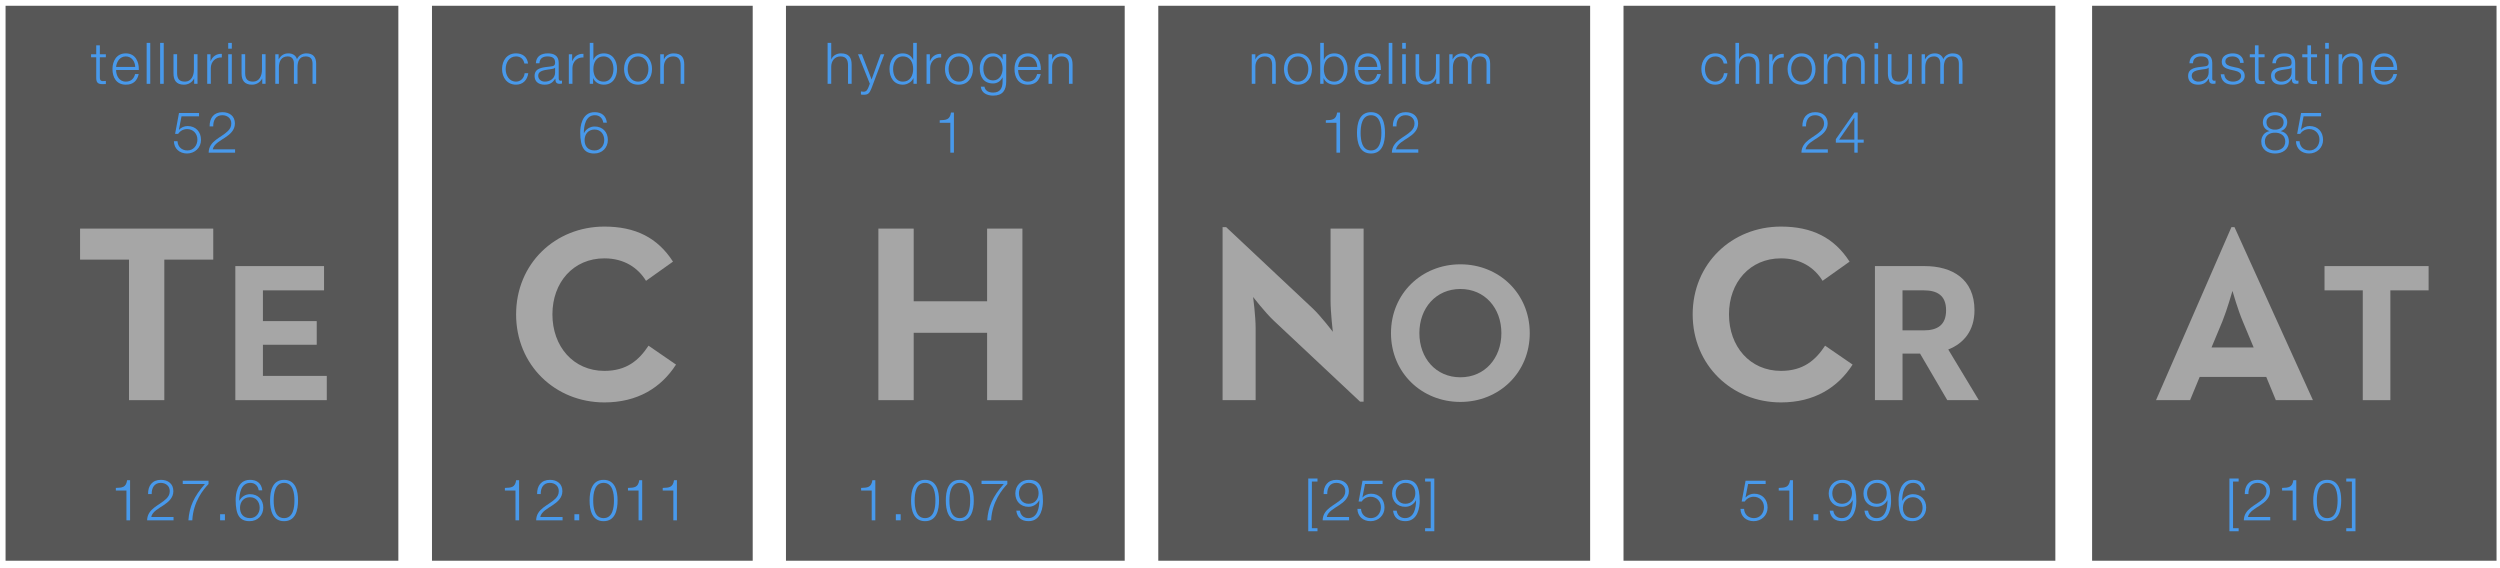
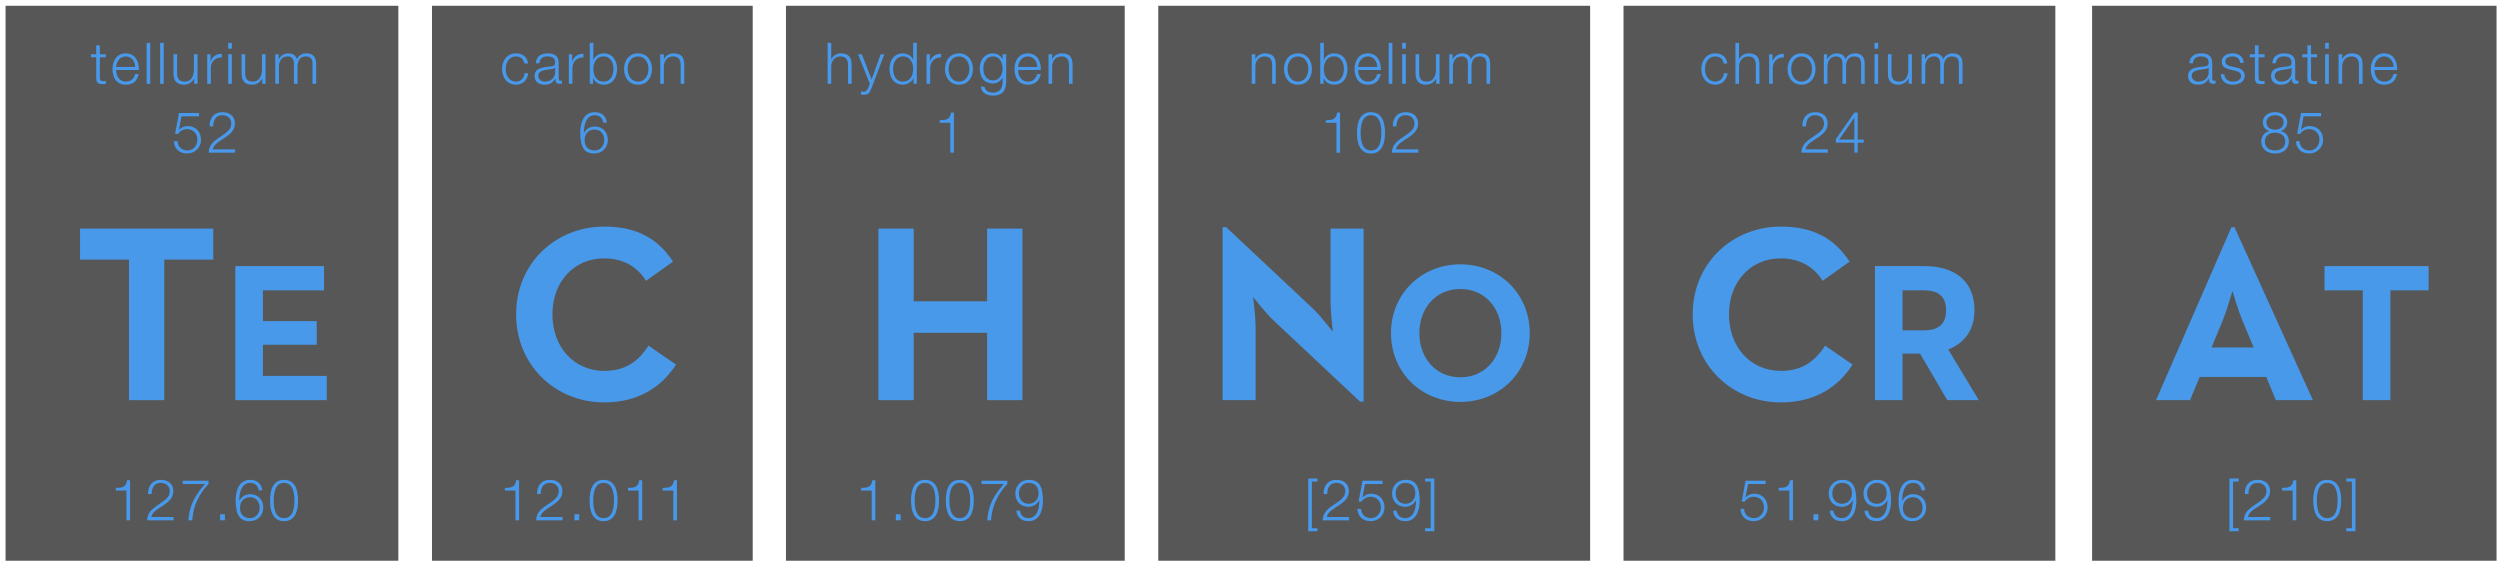
<svg xmlns="http://www.w3.org/2000/svg" width="370" height="84">
  <g class="currentLayer">
    <path fill-opacity="0.91" id="path248" d="m240.68,82.587l63.112,0l0,-81.333l-63.112,0l0,81.333z" stroke-miterlimit="10" stroke-width="0.8" stroke="#575757" fill="#474747" />
    <path fill-opacity="0.91" id="path246" d="m171.827,82.587l63.112,0l0,-81.333l-63.112,0l0,81.333z" stroke-miterlimit="10" stroke-width="0.8" stroke="#575757" fill="#474747" />
    <path fill-opacity="0.91" id="path244" d="m116.723,82.587l49.333,0l0,-81.333l-49.333,0l0,81.333z" stroke-miterlimit="10" stroke-width="0.8" stroke="#575757" fill="#474747" />
    <path fill-opacity="0.91" id="path242" d="m64.333,82.587l46.667,0l0,-81.333l-46.667,0l0,81.333z" stroke-miterlimit="10" stroke-width="0.8" stroke="#575757" fill="#474747" />
    <path stroke="#575757" fill-opacity="0.91" id="path250" d="m310.031,82.587l59.056,0l0,-81.333l-59.056,0l0,81.333z" stroke-miterlimit="10" stroke-width="0.8" fill="#474747" />
    <path fill-opacity="0.91" id="path240" d="m1.223,82.587l57.333,0l0,-81.333l-57.333,0l0,81.333z" stroke-miterlimit="10" stroke-width="0.8" stroke="#575757" fill="#474747" />
-     <path stroke="#010101" stroke-opacity="0.75" fill-opacity="0.99" stroke-width="0.000" id="path24" d="m130,33.833l5.227,0l0,10.756l10.864,0l0,-10.756l5.227,0l0,25.389l-5.227,0l0,-9.967l-10.864,0l0,9.967l-5.227,0l0,-25.389l0,0z" fill-rule="nonzero" fill="#a7a7a7" />
-     <path stroke="#010101" stroke-opacity="0.75" fill-opacity="0.99" stroke-width="0.000" id="path16" d="m19.092,38.425l-7.243,0l0,-4.592l19.712,0l0,4.592l-7.243,0l0,20.797l-5.227,0l0,-20.797" fill-rule="nonzero" fill="#a7a7a7" />
-     <path stroke="#010101" stroke-opacity="0.75" fill-opacity="0.99" stroke-width="0.000" id="path20" d="m34.828,39.381l13.128,0l0,3.591l-9.044,0l0,4.552l7.964,0l0,3.5l-7.964,0l0,4.609l9.452,0l0,3.589l-13.536,0l0,-19.841l0,0z" fill-rule="nonzero" fill="#a7a7a7" />
-     <path stroke="#010101" stroke-opacity="0.75" fill-opacity="0.99" stroke-width="0.000" id="path28" d="m188.485,47.425c-1.269,-1.196 -3.024,-3.472 -3.024,-3.472c0,0 0.373,2.8 0.373,4.631l0,10.639l-4.891,0l0,-25.612l0.523,0l12.805,12.023c1.232,1.156 2.987,3.472 2.987,3.472c0,0 -0.336,-2.876 -0.336,-4.628l0,-10.644l4.893,0l0,25.612l-0.524,0l-12.807,-12.02" fill-rule="nonzero" fill="#a7a7a7" />
-     <path stroke="#010101" stroke-opacity="0.75" fill-opacity="0.99" stroke-width="0.000" id="path32" d="m222.204,49.303c0,-3.705 -2.451,-6.533 -6.068,-6.533c-3.619,0 -6.069,2.828 -6.069,6.533c0,3.705 2.451,6.536 6.069,6.536c3.617,0 6.068,-2.831 6.068,-6.536zm-16.339,0c0,-5.864 4.552,-10.185 10.271,-10.185c5.717,0 10.268,4.321 10.268,10.185c0,5.864 -4.551,10.183 -10.268,10.183c-5.719,0 -10.271,-4.319 -10.271,-10.183" fill-rule="nonzero" fill="#a7a7a7" />
-     <path stroke="#010101" stroke-opacity="0.75" fill-opacity="0.99" stroke-width="0.000" id="path36" d="m333.539,51.42l-1.605,-3.847c-0.711,-1.68 -1.456,-4.255 -1.531,-4.516c-0.037,0.112 -0.784,2.764 -1.493,4.516l-1.605,3.847l6.235,0zm-3.285,-17.809l0.224,0l0.224,0l11.611,25.612l-5.488,0l-1.419,-3.436l-9.856,0l-1.419,3.436l-5.04,0l5.581,-12.806l5.581,-12.806l0,0z" fill-rule="nonzero" fill="#a7a7a7" />
-     <path stroke="#010101" stroke-opacity="0.75" fill-opacity="0.99" stroke-width="0.000" id="path40" d="m349.689,42.972l-5.66,0l0,-3.591l15.404,0l0,3.591l-5.659,0l0,16.251l-4.085,0l0,-16.251" fill-rule="nonzero" fill="#a7a7a7" />
-     <path stroke="#010101" stroke-opacity="0.75" fill-opacity="0.99" stroke-width="0.000" id="path140" d="m250.516,46.529c0,-7.505 5.787,-12.995 13.067,-12.995c4.592,0 7.877,1.643 10.155,5.189l-3.995,2.839c-1.195,-1.943 -3.248,-3.325 -6.16,-3.325c-4.592,0 -7.692,3.549 -7.692,8.292c0,4.743 3.1,8.361 7.692,8.361c3.285,0 5.115,-1.567 6.532,-3.731l4.071,2.799c-2.203,3.435 -5.712,5.599 -10.603,5.599c-7.28,0 -13.067,-5.523 -13.067,-13.028" fill-rule="nonzero" fill="#a7a7a7" />
-     <path stroke="#010101" stroke-opacity="0.75" fill-opacity="0.99" stroke-width="0.000" id="path144" d="m284.724,48.893c2.013,0 3.297,-0.785 3.297,-2.973c0,-2.219 -1.343,-2.948 -3.297,-2.948l-3.151,0l0,5.921l3.151,0zm-7.235,-9.512l7.351,0c4.056,0 7.383,1.896 7.383,6.539c0,3.005 -1.576,4.901 -3.881,5.804l4.523,7.499l-4.668,0l-4.027,-6.887l-2.596,0l0,6.887l-4.084,0l0,-9.921l0,-9.921l0,0z" fill-rule="nonzero" fill="#a7a7a7" />
-     <path stroke="#010101" stroke-opacity="0.75" fill-opacity="0.99" stroke-width="0.000" id="path236" d="m76.383,46.529c0,-7.505 5.785,-12.995 13.065,-12.995c4.592,0 7.877,1.643 10.155,5.189l-3.993,2.839c-1.195,-1.943 -3.248,-3.325 -6.161,-3.325c-4.591,0 -7.691,3.549 -7.691,8.292c0,4.743 3.1,8.361 7.691,8.361c3.285,0 5.115,-1.567 6.533,-3.731l4.069,2.799c-2.203,3.435 -5.712,5.599 -10.603,5.599c-7.28,0 -13.065,-5.523 -13.065,-13.028" fill-rule="nonzero" fill="#a7a7a7" />
+     <path stroke="#010101" stroke-opacity="0.75" fill-opacity="0.99" stroke-width="0.000" id="path24" d="m130,33.833l5.227,0l0,10.756l10.864,0l0,-10.756l5.227,0l0,25.389l-5.227,0l0,-9.967l-10.864,0l0,9.967l-5.227,0l0,-25.389l0,0z" fill-rule="nonzero" fill="#4899ea" />
+     <path stroke="#010101" stroke-opacity="0.75" fill-opacity="0.99" stroke-width="0.000" id="path16" d="m19.092,38.425l-7.243,0l0,-4.592l19.712,0l0,4.592l-7.243,0l0,20.797l-5.227,0l0,-20.797" fill-rule="nonzero" fill="#4899ea" />
+     <path stroke="#010101" stroke-opacity="0.75" fill-opacity="0.99" stroke-width="0.000" id="path20" d="m34.828,39.381l13.128,0l0,3.591l-9.044,0l0,4.552l7.964,0l0,3.5l-7.964,0l0,4.609l9.452,0l0,3.589l-13.536,0l0,-19.841l0,0z" fill-rule="nonzero" fill="#4899ea" />
+     <path stroke="#010101" stroke-opacity="0.75" fill-opacity="0.99" stroke-width="0.000" id="path28" d="m188.485,47.425c-1.269,-1.196 -3.024,-3.472 -3.024,-3.472c0,0 0.373,2.8 0.373,4.631l0,10.639l-4.891,0l0,-25.612l0.523,0l12.805,12.023c1.232,1.156 2.987,3.472 2.987,3.472c0,0 -0.336,-2.876 -0.336,-4.628l0,-10.644l4.893,0l0,25.612l-0.524,0l-12.807,-12.02" fill-rule="nonzero" fill="#4899ea" />
+     <path stroke="#010101" stroke-opacity="0.75" fill-opacity="0.99" stroke-width="0.000" id="path32" d="m222.204,49.303c0,-3.705 -2.451,-6.533 -6.068,-6.533c-3.619,0 -6.069,2.828 -6.069,6.533c0,3.705 2.451,6.536 6.069,6.536c3.617,0 6.068,-2.831 6.068,-6.536zm-16.339,0c0,-5.864 4.552,-10.185 10.271,-10.185c5.717,0 10.268,4.321 10.268,10.185c0,5.864 -4.551,10.183 -10.268,10.183c-5.719,0 -10.271,-4.319 -10.271,-10.183" fill-rule="nonzero" fill="#4899ea" />
+     <path stroke="#010101" stroke-opacity="0.75" fill-opacity="0.99" stroke-width="0.000" id="path36" d="m333.539,51.42l-1.605,-3.847c-0.711,-1.68 -1.456,-4.255 -1.531,-4.516c-0.037,0.112 -0.784,2.764 -1.493,4.516l-1.605,3.847l6.235,0zm-3.285,-17.809l0.224,0l0.224,0l11.611,25.612l-5.488,0l-1.419,-3.436l-9.856,0l-1.419,3.436l-5.04,0l5.581,-12.806l5.581,-12.806l0,0z" fill-rule="nonzero" fill="#4899ea" />
+     <path stroke="#010101" stroke-opacity="0.75" fill-opacity="0.99" stroke-width="0.000" id="path40" d="m349.689,42.972l-5.66,0l0,-3.591l15.404,0l0,3.591l-5.659,0l0,16.251l-4.085,0l0,-16.251" fill-rule="nonzero" fill="#4899ea" />
+     <path stroke="#010101" stroke-opacity="0.75" fill-opacity="0.99" stroke-width="0.000" id="path140" d="m250.516,46.529c0,-7.505 5.787,-12.995 13.067,-12.995c4.592,0 7.877,1.643 10.155,5.189l-3.995,2.839c-1.195,-1.943 -3.248,-3.325 -6.16,-3.325c-4.592,0 -7.692,3.549 -7.692,8.292c0,4.743 3.1,8.361 7.692,8.361c3.285,0 5.115,-1.567 6.532,-3.731l4.071,2.799c-2.203,3.435 -5.712,5.599 -10.603,5.599c-7.28,0 -13.067,-5.523 -13.067,-13.028" fill-rule="nonzero" fill="#4899ea" />
+     <path stroke="#010101" stroke-opacity="0.75" fill-opacity="0.99" stroke-width="0.000" id="path144" d="m284.724,48.893c2.013,0 3.297,-0.785 3.297,-2.973c0,-2.219 -1.343,-2.948 -3.297,-2.948l-3.151,0l0,5.921l3.151,0zm-7.235,-9.512l7.351,0c4.056,0 7.383,1.896 7.383,6.539c0,3.005 -1.576,4.901 -3.881,5.804l4.523,7.499l-4.668,0l-4.027,-6.887l-2.596,0l0,6.887l-4.084,0l0,-9.921l0,-9.921l0,0z" fill-rule="nonzero" fill="#4899ea" />
+     <path stroke="#010101" stroke-opacity="0.75" fill-opacity="0.99" stroke-width="0.000" id="path236" d="m76.383,46.529c0,-7.505 5.785,-12.995 13.065,-12.995c4.592,0 7.877,1.643 10.155,5.189l-3.993,2.839c-1.195,-1.943 -3.248,-3.325 -6.161,-3.325c-4.591,0 -7.691,3.549 -7.691,8.292c0,4.743 3.1,8.361 7.691,8.361c3.285,0 5.115,-1.567 6.533,-3.731l4.069,2.799c-2.203,3.435 -5.712,5.599 -10.603,5.599c-7.28,0 -13.065,-5.523 -13.065,-13.028" fill-rule="nonzero" fill="#4899ea" />
    <path stroke-width="0" id="path44" d="m14.777,8.027l0.889,0l0,0.449l-0.889,0l0,2.953c0,0.348 0.051,0.551 0.432,0.576c0.152,0 0.305,-0.008 0.457,-0.025l0,0.459c-0.16,0 -0.313,0.016 -0.473,0.016c-0.713,0 -0.96,-0.236 -0.951,-0.984l0,-2.995l-0.764,0l0,-0.449l0.764,0l0,-1.315l0.535,0l0,1.315" fill-rule="nonzero" fill="#4899eb" />
    <path stroke-width="0" id="path46" d="m20.012,9.909c-0.025,-0.805 -0.525,-1.56 -1.391,-1.56c-0.873,0 -1.357,0.763 -1.443,1.56l2.833,0zm-2.833,0.451c0.009,0.78 0.416,1.721 1.443,1.721c0.78,0 1.205,-0.457 1.375,-1.12l0.533,0c-0.228,0.993 -0.805,1.571 -1.908,1.571c-1.392,0 -1.977,-1.069 -1.977,-2.316c0,-1.155 0.585,-2.317 1.977,-2.317c1.408,0 1.968,1.231 1.925,2.461l-3.368,0" fill-rule="nonzero" fill="#4899eb" />
    <path stroke-width="0" id="path48" d="m21.704,12.404l0.534,0l0,-6.057l-0.534,0l0,6.057z" fill-rule="nonzero" fill="#4899eb" />
    <path stroke-width="0" id="path50" d="m23.699,12.404l0.535,0l0,-6.057l-0.535,0l0,6.057z" fill-rule="nonzero" fill="#4899eb" />
    <path stroke-width="0" id="path52" d="m29.231,12.404l-0.492,0l0,-0.789l-0.016,0c-0.28,0.587 -0.857,0.917 -1.511,0.917c-1.103,0 -1.536,-0.644 -1.536,-1.663l0,-2.843l0.535,0l0,2.851c0.025,0.789 0.323,1.204 1.171,1.204c0.916,0 1.315,-0.864 1.315,-1.755l0,-2.3l0.535,0l0,4.377" fill-rule="nonzero" fill="#4899eb" />
    <path stroke-width="0" id="path54" d="m30.667,8.027l0.493,0l0,1.027l0.016,0c0.272,-0.704 0.865,-1.12 1.655,-1.087l0,0.535c-0.968,-0.051 -1.629,0.663 -1.629,1.569l0,2.333l-0.535,0l0,-4.377" fill-rule="nonzero" fill="#4899eb" />
    <path stroke-width="0" id="path56" d="m33.775,8.027l0.533,0l0,4.377l-0.533,0l0,-4.377zm0,-1.68l0.533,0l0,0.857l-0.533,0l0,-0.857" fill-rule="nonzero" fill="#4899eb" />
    <path stroke-width="0" id="path58" d="m39.305,12.404l-0.492,0l0,-0.789l-0.016,0c-0.28,0.587 -0.857,0.917 -1.511,0.917c-1.103,0 -1.536,-0.644 -1.536,-1.663l0,-2.843l0.535,0l0,2.851c0.025,0.789 0.323,1.204 1.171,1.204c0.917,0 1.316,-0.864 1.316,-1.755l0,-2.3l0.533,0l0,4.377" fill-rule="nonzero" fill="#4899eb" />
    <path stroke-width="0" id="path60" d="m40.743,8.027l0.492,0l0,0.739l0.025,0c0.28,-0.527 0.739,-0.867 1.433,-0.867c0.577,0 1.095,0.28 1.256,0.857c0.263,-0.577 0.815,-0.857 1.391,-0.857c0.959,0 1.451,0.501 1.451,1.537l0,2.968l-0.535,0l0,-2.944c0,-0.721 -0.271,-1.111 -1.035,-1.111c-0.924,0 -1.188,0.763 -1.188,1.577l0,2.477l-0.533,0l0,-2.968c0.008,-0.596 -0.239,-1.087 -0.916,-1.087c-0.925,0 -1.299,0.696 -1.307,1.611l0,2.444l-0.535,0l0,-4.377" fill-rule="nonzero" fill="#4899eb" />
    <path stroke-width="0" id="path62" d="m26.271,20.893c0.025,0.824 0.644,1.375 1.459,1.375c0.916,0 1.485,-0.755 1.485,-1.62c0,-0.873 -0.636,-1.544 -1.52,-1.544c-0.525,0 -1.033,0.255 -1.323,0.704l-0.457,0l0.576,-3.08l2.969,0l0,0.493l-2.596,0l-0.381,1.967l0.017,0.017c0.296,-0.348 0.797,-0.551 1.255,-0.551c1.221,0 1.995,0.856 1.995,2.053c0,1.161 -0.925,2.011 -2.063,2.011c-1.103,0 -1.925,-0.697 -1.951,-1.825l0.535,0" fill-rule="nonzero" fill="#4899eb" />
    <path stroke-width="0" id="path64" d="m34.791,22.591l-3.911,0c0.041,-1.764 1.849,-2.199 2.859,-3.207c0.323,-0.331 0.492,-0.645 0.492,-1.12c0,-0.772 -0.611,-1.213 -1.332,-1.213c-0.976,0 -1.357,0.781 -1.34,1.655l-0.535,0c-0.025,-1.221 0.611,-2.104 1.9,-2.104c1.035,0 1.841,0.568 1.841,1.672c0,0.992 -0.721,1.612 -1.493,2.112c-0.577,0.391 -1.637,0.916 -1.781,1.713l3.3,0l0,0.492" fill-rule="nonzero" fill="#4899eb" />
    <path stroke-width="0" id="path66" d="m17.145,72.212c0.933,-0.035 1.511,-0.049 1.671,-1.147l0.433,0l0,5.94l-0.535,0l0,-4.411l-1.569,0l0,-0.383" fill-rule="nonzero" fill="#4899eb" />
    <path stroke-width="0" id="path68" d="m25.683,77.005l-3.911,0c0.041,-1.765 1.849,-2.197 2.859,-3.208c0.323,-0.331 0.492,-0.643 0.492,-1.12c0,-0.771 -0.611,-1.213 -1.332,-1.213c-0.976,0 -1.357,0.781 -1.34,1.656l-0.535,0c-0.025,-1.221 0.611,-2.104 1.9,-2.104c1.035,0 1.841,0.568 1.841,1.672c0,0.992 -0.721,1.612 -1.493,2.112c-0.577,0.391 -1.637,0.917 -1.781,1.713l3.3,0l0,0.492" fill-rule="nonzero" fill="#4899eb" />
    <path stroke-width="0" id="path70" d="m27.043,71.144l3.819,0l0,0.492c-0.739,0.771 -2.267,2.604 -2.401,5.369l-0.577,0c0.144,-2.009 0.797,-3.495 2.444,-5.369l-3.284,0l0,-0.492" fill-rule="nonzero" fill="#4899eb" />
    <path stroke-width="0" id="path72" d="m32.577,77.005l0.713,0l0,-0.9l-0.713,0l0,0.9z" fill-rule="nonzero" fill="#4899eb" />
    <path stroke-width="0" id="path74" d="m35.523,75.157c0,0.839 0.449,1.525 1.484,1.525c0.849,0 1.425,-0.703 1.425,-1.525c0,-0.868 -0.525,-1.571 -1.433,-1.571c-0.933,0 -1.476,0.695 -1.476,1.571zm2.765,-2.589c-0.093,-0.653 -0.551,-1.104 -1.239,-1.104c-1.383,0 -1.637,1.579 -1.637,2.656l0.017,0c0.28,-0.585 0.908,-0.984 1.577,-0.984c1.188,0 1.96,0.823 1.96,1.987c0,1.155 -0.84,2.011 -2.011,2.011c-1.441,0 -2.079,-0.841 -2.079,-3.156c0,-0.705 0.179,-2.961 2.121,-2.961c1.044,0 1.696,0.516 1.824,1.552l-0.535,0" fill-rule="nonzero" fill="#4899eb" />
    <path stroke-width="0" id="path76" d="m40.505,74.071c0,1.035 0.179,2.612 1.536,2.612c1.357,0 1.535,-1.577 1.535,-2.612c0,-1.028 -0.177,-2.607 -1.535,-2.607c-1.357,0 -1.536,1.579 -1.536,2.607zm3.605,0c0,1.391 -0.339,3.063 -2.069,3.063c-1.732,0 -2.071,-1.672 -2.071,-3.055c0,-1.391 0.339,-3.063 2.071,-3.063c1.731,0 2.069,1.672 2.069,3.055" fill-rule="nonzero" fill="#4899eb" />
    <path stroke-width="0" id="path78" d="m122.487,6.347l0.535,0l0,2.435l0.017,0c0.195,-0.525 0.78,-0.883 1.4,-0.883c1.229,0 1.603,0.645 1.603,1.689l0,2.816l-0.535,0l0,-2.732c0,-0.755 -0.245,-1.323 -1.111,-1.323c-0.848,0 -1.357,0.645 -1.375,1.501l0,2.553l-0.535,0l0,-6.057" fill-rule="nonzero" fill="#4899eb" />
    <path stroke-width="0" id="path80" d="m126.985,8.027l0.569,0l1.441,3.733l1.349,-3.733l0.535,0l-1.901,5.048c-0.305,0.739 -0.483,0.949 -1.153,0.949c-0.212,-0.008 -0.323,-0.008 -0.407,-0.041l0,-0.449c0.127,0.024 0.247,0.041 0.364,0.041c0.476,0 0.585,-0.28 0.764,-0.687l0.187,-0.5l-1.748,-4.361" fill-rule="nonzero" fill="#4899eb" />
    <path stroke-width="0" id="path82" d="m133.613,12.081c1.137,0 1.536,-0.959 1.536,-1.865c0,-0.908 -0.399,-1.867 -1.536,-1.867c-1.017,0 -1.433,0.959 -1.433,1.867c0,0.907 0.416,1.865 1.433,1.865zm2.071,0.323l-0.492,0l0,-0.832l-0.017,0c-0.229,0.569 -0.924,0.96 -1.561,0.96c-1.331,0 -1.968,-1.079 -1.968,-2.316c0,-1.239 0.637,-2.317 1.968,-2.317c0.655,0 1.291,0.331 1.52,0.959l0.016,0l0,-2.511l0.535,0l0,6.057" fill-rule="nonzero" fill="#4899eb" />
    <path stroke-width="0" id="path84" d="m137.129,8.027l0.492,0l0,1.027l0.017,0c0.272,-0.704 0.865,-1.12 1.655,-1.087l0,0.535c-0.968,-0.051 -1.629,0.663 -1.629,1.569l0,2.333l-0.535,0l0,-4.377" fill-rule="nonzero" fill="#4899eb" />
    <path stroke-width="0" id="path86" d="m140.391,10.216c0,0.933 0.509,1.865 1.536,1.865c1.025,0 1.535,-0.932 1.535,-1.865c0,-0.935 -0.509,-1.867 -1.535,-1.867c-1.027,0 -1.536,0.932 -1.536,1.867zm3.605,0c0,1.255 -0.729,2.316 -2.069,2.316c-1.341,0 -2.071,-1.061 -2.071,-2.316c0,-1.256 0.729,-2.317 2.071,-2.317c1.34,0 2.069,1.061 2.069,2.317" fill-rule="nonzero" fill="#4899eb" />
    <path stroke-width="0" id="path88" d="m148.385,10.165c0,-0.857 -0.399,-1.816 -1.409,-1.816c-1.017,0 -1.441,0.908 -1.441,1.816c0,0.881 0.459,1.739 1.441,1.739c0.925,0 1.409,-0.848 1.409,-1.739zm0.535,1.883c-0.009,1.307 -0.509,2.104 -1.944,2.104c-0.873,0 -1.739,-0.389 -1.815,-1.323l0.535,0c0.119,0.644 0.687,0.873 1.28,0.873c0.985,0 1.409,-0.587 1.409,-1.655l0,-0.595l-0.017,0c-0.245,0.536 -0.763,0.9 -1.392,0.9c-1.399,0 -1.976,-1.001 -1.976,-2.248c0,-1.205 0.713,-2.207 1.976,-2.207c0.637,0 1.18,0.399 1.392,0.883l0.017,0l0,-0.755l0.535,0l0,4.021" fill-rule="nonzero" fill="#4899eb" />
    <path stroke-width="0" id="path90" d="m153.512,9.909c-0.025,-0.805 -0.525,-1.56 -1.392,-1.56c-0.873,0 -1.357,0.763 -1.441,1.56l2.833,0zm-2.833,0.451c0.008,0.78 0.416,1.721 1.441,1.721c0.781,0 1.205,-0.457 1.375,-1.12l0.535,0c-0.228,0.993 -0.807,1.571 -1.909,1.571c-1.391,0 -1.976,-1.069 -1.976,-2.316c0,-1.155 0.585,-2.317 1.976,-2.317c1.409,0 1.969,1.231 1.927,2.461l-3.368,0" fill-rule="nonzero" fill="#4899eb" />
    <path stroke-width="0" id="path92" d="m155.185,8.027l0.535,0l0,0.755l0.017,0c0.195,-0.525 0.78,-0.883 1.4,-0.883c1.229,0 1.603,0.645 1.603,1.689l0,2.816l-0.535,0l0,-2.732c0,-0.755 -0.245,-1.323 -1.111,-1.323c-0.848,0 -1.357,0.645 -1.375,1.501l0,2.553l-0.535,0l0,-4.377" fill-rule="nonzero" fill="#4899eb" />
    <path stroke-width="0" id="path94" d="m139.077,17.797c0.933,-0.033 1.511,-0.051 1.672,-1.145l0.432,0l0,5.939l-0.535,0l0,-4.412l-1.569,0l0,-0.381" fill-rule="nonzero" fill="#4899eb" />
    <path stroke-width="0" id="path96" d="m127.443,72.212c0.932,-0.035 1.509,-0.049 1.671,-1.147l0.433,0l0,5.94l-0.535,0l0,-4.411l-1.569,0l0,-0.383" fill-rule="nonzero" fill="#4899eb" />
    <path stroke-width="0" id="path98" d="m132.585,77.005l0.713,0l0,-0.9l-0.713,0l0,0.9z" fill-rule="nonzero" fill="#4899eb" />
    <path stroke-width="0" id="path100" d="m135.371,74.071c0,1.035 0.179,2.612 1.536,2.612c1.357,0 1.535,-1.577 1.535,-2.612c0,-1.028 -0.177,-2.607 -1.535,-2.607c-1.357,0 -1.536,1.579 -1.536,2.607zm3.605,0c0,1.391 -0.339,3.063 -2.069,3.063c-1.732,0 -2.071,-1.672 -2.071,-3.055c0,-1.391 0.339,-3.063 2.071,-3.063c1.731,0 2.069,1.672 2.069,3.055" fill-rule="nonzero" fill="#4899eb" />
    <path stroke-width="0" id="path102" d="m140.515,74.071c0,1.035 0.179,2.612 1.536,2.612c1.357,0 1.535,-1.577 1.535,-2.612c0,-1.028 -0.177,-2.607 -1.535,-2.607c-1.357,0 -1.536,1.579 -1.536,2.607zm3.605,0c0,1.391 -0.34,3.063 -2.069,3.063c-1.732,0 -2.071,-1.672 -2.071,-3.055c0,-1.391 0.339,-3.063 2.071,-3.063c1.729,0 2.069,1.672 2.069,3.055" fill-rule="nonzero" fill="#4899eb" />
    <path stroke-width="0" id="path104" d="m145.268,71.144l3.817,0l0,0.492c-0.737,0.771 -2.265,2.604 -2.4,5.369l-0.577,0c0.144,-2.009 0.797,-3.495 2.444,-5.369l-3.284,0l0,-0.492" fill-rule="nonzero" fill="#4899eb" />
    <path stroke-width="0" id="path106" d="m153.712,72.993c0,-0.841 -0.449,-1.529 -1.485,-1.529c-0.848,0 -1.424,0.705 -1.424,1.529c0,0.864 0.525,1.567 1.433,1.567c0.933,0 1.476,-0.695 1.476,-1.567zm-2.765,2.585c0.093,0.653 0.552,1.104 1.239,1.104c1.383,0 1.637,-1.577 1.637,-2.656l-0.017,0c-0.28,0.585 -0.908,0.984 -1.579,0.984c-1.187,0 -1.959,-0.823 -1.959,-1.984c0,-1.153 0.84,-2.011 2.009,-2.011c1.444,0 2.08,0.839 2.08,3.156c0,0.704 -0.179,2.961 -2.121,2.961c-1.044,0 -1.697,-0.519 -1.824,-1.555l0.535,0" fill-rule="nonzero" fill="#4899eb" />
    <path stroke-width="0" id="path108" d="m185.259,8.027l0.535,0l0,0.755l0.017,0c0.195,-0.525 0.78,-0.883 1.4,-0.883c1.231,0 1.603,0.645 1.603,1.689l0,2.816l-0.535,0l0,-2.732c0,-0.755 -0.245,-1.323 -1.111,-1.323c-0.848,0 -1.357,0.645 -1.375,1.501l0,2.553l-0.535,0l0,-4.377" fill-rule="nonzero" fill="#4899eb" />
    <path stroke-width="0" id="path110" d="m190.564,10.216c0,0.933 0.509,1.865 1.536,1.865c1.025,0 1.535,-0.932 1.535,-1.865c0,-0.935 -0.509,-1.867 -1.535,-1.867c-1.027,0 -1.536,0.932 -1.536,1.867zm3.605,0c0,1.255 -0.729,2.316 -2.069,2.316c-1.341,0 -2.071,-1.061 -2.071,-2.316c0,-1.256 0.729,-2.317 2.071,-2.317c1.34,0 2.069,1.061 2.069,2.317" fill-rule="nonzero" fill="#4899eb" />
    <path stroke-width="0" id="path112" d="m197.464,8.349c-1.137,0 -1.536,0.959 -1.536,1.867c0,0.907 0.399,1.865 1.536,1.865c1.017,0 1.433,-0.959 1.433,-1.865c0,-0.908 -0.416,-1.867 -1.433,-1.867zm-2.071,-2.003l0.535,0l0,2.511l0.017,0c0.229,-0.628 0.865,-0.959 1.519,-0.959c1.332,0 1.968,1.079 1.968,2.317c0,1.237 -0.636,2.316 -1.968,2.316c-0.704,0 -1.315,-0.365 -1.561,-0.96l-0.016,0l0,0.832l-0.493,0l0,-6.057" fill-rule="nonzero" fill="#4899eb" />
    <path stroke-width="0" id="path114" d="m203.839,9.909c-0.025,-0.805 -0.525,-1.56 -1.391,-1.56c-0.875,0 -1.359,0.763 -1.443,1.56l2.833,0zm-2.833,0.451c0.008,0.78 0.417,1.721 1.443,1.721c0.78,0 1.205,-0.457 1.375,-1.12l0.535,0c-0.229,0.993 -0.807,1.571 -1.909,1.571c-1.392,0 -1.977,-1.069 -1.977,-2.316c0,-1.155 0.585,-2.317 1.977,-2.317c1.409,0 1.969,1.231 1.925,2.461l-3.368,0" fill-rule="nonzero" fill="#4899eb" />
    <path stroke-width="0" id="path116" d="m205.531,12.404l0.535,0l0,-6.057l-0.535,0l0,6.057z" fill-rule="nonzero" fill="#4899eb" />
    <path stroke-width="0" id="path118" d="m207.525,8.027l0.535,0l0,4.377l-0.535,0l0,-4.377zm0,-1.68l0.535,0l0,0.857l-0.535,0l0,-0.857" fill-rule="nonzero" fill="#4899eb" />
    <path stroke-width="0" id="path120" d="m213.057,12.404l-0.492,0l0,-0.789l-0.016,0c-0.28,0.587 -0.857,0.917 -1.511,0.917c-1.103,0 -1.536,-0.644 -1.536,-1.663l0,-2.843l0.535,0l0,2.851c0.025,0.789 0.323,1.204 1.172,1.204c0.915,0 1.315,-0.864 1.315,-1.755l0,-2.3l0.533,0l0,4.377" fill-rule="nonzero" fill="#4899eb" />
    <path stroke-width="0" id="path122" d="m214.493,8.027l0.492,0l0,0.739l0.025,0c0.28,-0.527 0.739,-0.867 1.433,-0.867c0.577,0 1.096,0.28 1.257,0.857c0.263,-0.577 0.813,-0.857 1.391,-0.857c0.959,0 1.451,0.501 1.451,1.537l0,2.968l-0.535,0l0,-2.944c0,-0.721 -0.272,-1.111 -1.036,-1.111c-0.924,0 -1.188,0.763 -1.188,1.577l0,2.477l-0.533,0l0,-2.968c0.008,-0.596 -0.237,-1.087 -0.917,-1.087c-0.924,0 -1.296,0.696 -1.305,1.611l0,2.444l-0.535,0l0,-4.377" fill-rule="nonzero" fill="#4899eb" />
    <path stroke-width="0" id="path124" d="m196.225,17.797c0.933,-0.033 1.511,-0.051 1.672,-1.145l0.433,0l0,5.939l-0.535,0l0,-4.412l-1.571,0l0,-0.381" fill-rule="nonzero" fill="#4899eb" />
    <path stroke-width="0" id="path126" d="m201.371,19.656c0,1.033 0.18,2.612 1.536,2.612c1.357,0 1.536,-1.579 1.536,-2.612c0,-1.028 -0.179,-2.605 -1.536,-2.605c-1.356,0 -1.536,1.577 -1.536,2.605zm3.607,0c0,1.391 -0.34,3.063 -2.071,3.063c-1.732,0 -2.072,-1.672 -2.072,-3.055c0,-1.391 0.34,-3.063 2.072,-3.063c1.731,0 2.071,1.672 2.071,3.055" fill-rule="nonzero" fill="#4899eb" />
    <path stroke-width="0" id="path128" d="m209.909,22.591l-3.911,0c0.041,-1.764 1.848,-2.199 2.859,-3.207c0.321,-0.331 0.491,-0.645 0.491,-1.12c0,-0.772 -0.611,-1.213 -1.332,-1.213c-0.975,0 -1.356,0.781 -1.34,1.655l-0.535,0c-0.025,-1.221 0.612,-2.104 1.901,-2.104c1.033,0 1.841,0.568 1.841,1.672c0,0.992 -0.721,1.612 -1.495,2.112c-0.576,0.391 -1.636,0.916 -1.781,1.713l3.301,0l0,0.492" fill-rule="nonzero" fill="#4899eb" />
    <path stroke-width="0" id="path130" d="m193.621,78.625l0,-7.804l1.367,0l0,0.448l-0.832,0l0,6.905l0.832,0l0,0.451l-1.367,0" fill-rule="nonzero" fill="#4899eb" />
    <path stroke-width="0" id="path132" d="m199.664,77.005l-3.912,0c0.043,-1.765 1.851,-2.197 2.86,-3.208c0.323,-0.331 0.492,-0.643 0.492,-1.12c0,-0.771 -0.611,-1.213 -1.332,-1.213c-0.976,0 -1.357,0.781 -1.34,1.656l-0.535,0c-0.025,-1.221 0.611,-2.104 1.9,-2.104c1.035,0 1.841,0.568 1.841,1.672c0,0.992 -0.721,1.612 -1.493,2.112c-0.577,0.391 -1.637,0.917 -1.783,1.713l3.301,0l0,0.492" fill-rule="nonzero" fill="#4899eb" />
    <path stroke-width="0" id="path134" d="m201.433,75.308c0.024,0.823 0.643,1.375 1.457,1.375c0.917,0 1.485,-0.755 1.485,-1.62c0,-0.875 -0.636,-1.544 -1.519,-1.544c-0.525,0 -1.033,0.256 -1.323,0.704l-0.459,0l0.577,-3.079l2.969,0l0,0.492l-2.596,0l-0.383,1.967l0.019,0.017c0.296,-0.348 0.796,-0.552 1.255,-0.552c1.221,0 1.993,0.857 1.993,2.055c0,1.161 -0.924,2.011 -2.061,2.011c-1.104,0 -1.928,-0.697 -1.952,-1.825l0.536,0" fill-rule="nonzero" fill="#4899eb" />
    <path stroke-width="0" id="path136" d="m209.469,72.993c0,-0.841 -0.451,-1.529 -1.484,-1.529c-0.849,0 -1.427,0.705 -1.427,1.529c0,0.864 0.527,1.567 1.435,1.567c0.933,0 1.476,-0.695 1.476,-1.567zm-2.765,2.585c0.093,0.653 0.552,1.104 1.239,1.104c1.383,0 1.636,-1.577 1.636,-2.656l-0.016,0c-0.281,0.585 -0.908,0.984 -1.577,0.984c-1.188,0 -1.961,-0.823 -1.961,-1.984c0,-1.153 0.841,-2.011 2.011,-2.011c1.443,0 2.079,0.839 2.079,3.156c0,0.704 -0.177,2.961 -2.12,2.961c-1.045,0 -1.697,-0.519 -1.824,-1.555l0.535,0" fill-rule="nonzero" fill="#4899eb" />
    <path stroke-width="0" id="path138" d="m212.279,70.821l0,7.804l-1.364,0l0,-0.451l0.831,0l0,-6.905l-0.831,0l0,-0.448l1.364,0" fill-rule="nonzero" fill="#4899eb" />
    <path stroke-width="0" id="path148" d="m255.111,9.4c-0.145,-0.652 -0.544,-1.051 -1.239,-1.051c-1.028,0 -1.536,0.932 -1.536,1.867c0,0.933 0.508,1.865 1.536,1.865c0.661,0 1.204,-0.517 1.272,-1.247l0.535,0c-0.144,1.053 -0.832,1.697 -1.807,1.697c-1.34,0 -2.071,-1.061 -2.071,-2.316c0,-1.256 0.731,-2.317 2.071,-2.317c0.933,0 1.653,0.501 1.773,1.501l-0.535,0" fill-rule="nonzero" fill="#4899eb" />
    <path stroke-width="0" id="path150" d="m256.843,6.347l0.536,0l0,2.435l0.016,0c0.196,-0.525 0.78,-0.883 1.4,-0.883c1.231,0 1.603,0.645 1.603,1.689l0,2.816l-0.533,0l0,-2.732c0,-0.755 -0.247,-1.323 -1.112,-1.323c-0.848,0 -1.357,0.645 -1.373,1.501l0,2.553l-0.536,0l0,-6.057" fill-rule="nonzero" fill="#4899eb" />
    <path stroke-width="0" id="path152" d="m261.835,8.027l0.493,0l0,1.027l0.016,0c0.271,-0.704 0.865,-1.12 1.655,-1.087l0,0.535c-0.967,-0.051 -1.629,0.663 -1.629,1.569l0,2.333l-0.535,0l0,-4.377" fill-rule="nonzero" fill="#4899eb" />
    <path stroke-width="0" id="path154" d="m265.096,10.216c0,0.933 0.509,1.865 1.535,1.865c1.028,0 1.536,-0.932 1.536,-1.865c0,-0.935 -0.508,-1.867 -1.536,-1.867c-1.025,0 -1.535,0.932 -1.535,1.867zm3.605,0c0,1.255 -0.729,2.316 -2.071,2.316c-1.34,0 -2.069,-1.061 -2.069,-2.316c0,-1.256 0.729,-2.317 2.069,-2.317c1.341,0 2.071,1.061 2.071,2.317" fill-rule="nonzero" fill="#4899eb" />
    <path stroke-width="0" id="path156" d="m269.927,8.027l0.492,0l0,0.739l0.025,0c0.279,-0.527 0.737,-0.867 1.435,-0.867c0.576,0 1.093,0.28 1.255,0.857c0.263,-0.577 0.813,-0.857 1.391,-0.857c0.96,0 1.452,0.501 1.452,1.537l0,2.968l-0.535,0l0,-2.944c0,-0.721 -0.272,-1.111 -1.036,-1.111c-0.924,0 -1.187,0.763 -1.187,1.577l0,2.477l-0.535,0l0,-2.968c0.008,-0.596 -0.239,-1.087 -0.916,-1.087c-0.925,0 -1.299,0.696 -1.308,1.611l0,2.444l-0.533,0l0,-4.377" fill-rule="nonzero" fill="#4899eb" />
    <path stroke-width="0" id="path158" d="m277.429,8.027l0.535,0l0,4.377l-0.535,0l0,-4.377zm0,-1.68l0.535,0l0,0.857l-0.535,0l0,-0.857" fill-rule="nonzero" fill="#4899eb" />
    <path stroke-width="0" id="path160" d="m282.961,12.404l-0.491,0l0,-0.789l-0.017,0c-0.28,0.587 -0.857,0.917 -1.509,0.917c-1.104,0 -1.537,-0.644 -1.537,-1.663l0,-2.843l0.536,0l0,2.851c0.024,0.789 0.321,1.204 1.169,1.204c0.917,0 1.316,-0.864 1.316,-1.755l0,-2.3l0.533,0l0,4.377" fill-rule="nonzero" fill="#4899eb" />
    <path stroke-width="0" id="path162" d="m284.399,8.027l0.492,0l0,0.739l0.025,0c0.28,-0.527 0.739,-0.867 1.435,-0.867c0.577,0 1.093,0.28 1.256,0.857c0.263,-0.577 0.813,-0.857 1.391,-0.857c0.959,0 1.451,0.501 1.451,1.537l0,2.968l-0.535,0l0,-2.944c0,-0.721 -0.271,-1.111 -1.035,-1.111c-0.925,0 -1.188,0.763 -1.188,1.577l0,2.477l-0.533,0l0,-2.968c0.008,-0.596 -0.239,-1.087 -0.917,-1.087c-0.924,0 -1.297,0.696 -1.307,1.611l0,2.444l-0.535,0l0,-4.377" fill-rule="nonzero" fill="#4899eb" />
    <path stroke-width="0" id="path164" d="m270.52,22.591l-3.909,0c0.041,-1.764 1.848,-2.199 2.857,-3.207c0.323,-0.331 0.492,-0.645 0.492,-1.12c0,-0.772 -0.611,-1.213 -1.332,-1.213c-0.975,0 -1.356,0.781 -1.34,1.655l-0.535,0c-0.025,-1.221 0.611,-2.104 1.901,-2.104c1.035,0 1.841,0.568 1.841,1.672c0,0.992 -0.721,1.612 -1.495,2.112c-0.576,0.391 -1.637,0.916 -1.78,1.713l3.299,0l0,0.492" fill-rule="nonzero" fill="#4899eb" />
    <path stroke-width="0" id="path166" d="m274.444,20.665l0,-3.233l-0.017,0l-2.24,3.233l2.257,0zm-2.741,-0.068l2.749,-3.945l0.484,0l0,4.013l0.891,0l0,0.448l-0.891,0l0,1.477l-0.492,0l0,-1.477l-2.741,0l0,-0.516" fill-rule="nonzero" fill="#4899eb" />
    <path stroke-width="0" id="path168" d="m258.125,75.308c0.027,0.823 0.645,1.375 1.46,1.375c0.915,0 1.484,-0.755 1.484,-1.62c0,-0.875 -0.636,-1.544 -1.517,-1.544c-0.527,0 -1.036,0.256 -1.325,0.704l-0.457,0l0.576,-3.079l2.971,0l0,0.492l-2.596,0l-0.383,1.967l0.017,0.017c0.297,-0.348 0.797,-0.552 1.256,-0.552c1.223,0 1.993,0.857 1.993,2.055c0,1.161 -0.925,2.011 -2.061,2.011c-1.103,0 -1.927,-0.697 -1.951,-1.825l0.533,0" fill-rule="nonzero" fill="#4899eb" />
    <path stroke-width="0" id="path170" d="m263.253,72.212c0.933,-0.035 1.511,-0.049 1.672,-1.147l0.432,0l0,5.94l-0.535,0l0,-4.411l-1.569,0l0,-0.383" fill-rule="nonzero" fill="#4899eb" />
    <path stroke-width="0" id="path172" d="m268.397,77.005l0.714,0l0,-0.9l-0.714,0l0,0.9z" fill-rule="nonzero" fill="#4899eb" />
    <path stroke-width="0" id="path174" d="m274.092,72.993c0,-0.841 -0.449,-1.529 -1.484,-1.529c-0.849,0 -1.427,0.705 -1.427,1.529c0,0.864 0.527,1.567 1.433,1.567c0.935,0 1.477,-0.695 1.477,-1.567zm-2.765,2.585c0.092,0.653 0.551,1.104 1.237,1.104c1.383,0 1.639,-1.577 1.639,-2.656l-0.017,0c-0.28,0.585 -0.908,0.984 -1.577,0.984c-1.189,0 -1.96,-0.823 -1.96,-1.984c0,-1.153 0.84,-2.011 2.011,-2.011c1.441,0 2.077,0.839 2.077,3.156c0,0.704 -0.179,2.961 -2.121,2.961c-1.043,0 -1.696,-0.519 -1.824,-1.555l0.536,0" fill-rule="nonzero" fill="#4899eb" />
    <path stroke-width="0" id="path176" d="m279.236,72.993c0,-0.841 -0.449,-1.529 -1.484,-1.529c-0.849,0 -1.425,0.705 -1.425,1.529c0,0.864 0.525,1.567 1.433,1.567c0.933,0 1.476,-0.695 1.476,-1.567zm-2.765,2.585c0.092,0.653 0.551,1.104 1.239,1.104c1.383,0 1.637,-1.577 1.637,-2.656l-0.016,0c-0.28,0.585 -0.909,0.984 -1.579,0.984c-1.189,0 -1.96,-0.823 -1.96,-1.984c0,-1.153 0.84,-2.011 2.011,-2.011c1.441,0 2.079,0.839 2.079,3.156c0,0.704 -0.179,2.961 -2.121,2.961c-1.043,0 -1.697,-0.519 -1.824,-1.555l0.535,0" fill-rule="nonzero" fill="#4899eb" />
    <path stroke-width="0" id="path178" d="m281.632,75.157c0,0.839 0.449,1.525 1.484,1.525c0.849,0 1.427,-0.703 1.427,-1.525c0,-0.868 -0.527,-1.571 -1.433,-1.571c-0.935,0 -1.477,0.695 -1.477,1.571zm2.765,-2.589c-0.093,-0.653 -0.552,-1.104 -1.237,-1.104c-1.383,0 -1.639,1.579 -1.639,2.656l0.017,0c0.28,-0.585 0.907,-0.984 1.577,-0.984c1.188,0 1.96,0.823 1.96,1.987c0,1.155 -0.84,2.011 -2.011,2.011c-1.443,0 -2.077,-0.841 -2.077,-3.156c0,-0.705 0.177,-2.961 2.121,-2.961c1.043,0 1.696,0.516 1.823,1.552l-0.535,0" fill-rule="nonzero" fill="#4899eb" />
    <path stroke-width="0" id="path180" d="m326.88,10.012l-0.017,0c-0.068,0.127 -0.305,0.169 -0.449,0.195c-0.908,0.161 -2.036,0.153 -2.036,1.011c0,0.533 0.475,0.864 0.975,0.864c0.815,0 1.537,-0.517 1.528,-1.373l0,-0.696zm-2.851,-0.645c0.051,-1.027 0.772,-1.468 1.773,-1.468c0.772,0 1.612,0.239 1.612,1.409l0,2.324c0,0.203 0.101,0.323 0.313,0.323c0.059,0 0.127,-0.016 0.169,-0.033l0,0.449c-0.119,0.024 -0.203,0.033 -0.347,0.033c-0.544,0 -0.628,-0.305 -0.628,-0.763l-0.017,0c-0.373,0.568 -0.755,0.891 -1.595,0.891c-0.807,0 -1.469,-0.4 -1.469,-1.281c0,-1.231 1.197,-1.272 2.351,-1.409c0.441,-0.051 0.688,-0.109 0.688,-0.593c0,-0.721 -0.517,-0.899 -1.147,-0.899c-0.661,0 -1.153,0.305 -1.171,1.017l-0.533,0" fill-rule="nonzero" fill="#4899eb" />
    <path stroke-width="0" id="path182" d="m331.531,9.308c-0.025,-0.661 -0.533,-0.959 -1.144,-0.959c-0.476,0 -1.036,0.187 -1.036,0.755c0,0.475 0.543,0.645 0.908,0.737l0.712,0.161c0.611,0.095 1.248,0.449 1.248,1.215c0,0.949 -0.941,1.315 -1.757,1.315c-1.017,0 -1.713,-0.476 -1.797,-1.544l0.533,0c0.043,0.721 0.579,1.093 1.291,1.093c0.5,0 1.196,-0.22 1.196,-0.831c0,-0.509 -0.475,-0.679 -0.96,-0.799l-0.685,-0.152c-0.697,-0.187 -1.223,-0.424 -1.223,-1.171c0,-0.891 0.873,-1.231 1.645,-1.231c0.873,0 1.571,0.459 1.604,1.409l-0.535,0" fill-rule="nonzero" fill="#4899eb" />
    <path stroke-width="0" id="path184" d="m334.267,8.027l0.891,0l0,0.449l-0.891,0l0,2.953c0,0.348 0.051,0.551 0.432,0.576c0.152,0 0.304,-0.008 0.459,-0.025l0,0.459c-0.161,0 -0.315,0.016 -0.476,0.016c-0.713,0 -0.959,-0.236 -0.951,-0.984l0,-2.995l-0.763,0l0,-0.449l0.763,0l0,-1.315l0.536,0l0,1.315" fill-rule="nonzero" fill="#4899eb" />
    <path stroke-width="0" id="path186" d="m339.155,10.012l-0.017,0c-0.068,0.127 -0.305,0.169 -0.449,0.195c-0.908,0.161 -2.036,0.153 -2.036,1.011c0,0.533 0.475,0.864 0.975,0.864c0.816,0 1.537,-0.517 1.528,-1.373l0,-0.696zm-2.851,-0.645c0.051,-1.027 0.772,-1.468 1.773,-1.468c0.772,0 1.612,0.239 1.612,1.409l0,2.324c0,0.203 0.101,0.323 0.313,0.323c0.059,0 0.127,-0.016 0.169,-0.033l0,0.449c-0.117,0.024 -0.203,0.033 -0.347,0.033c-0.544,0 -0.628,-0.305 -0.628,-0.763l-0.017,0c-0.373,0.568 -0.755,0.891 -1.595,0.891c-0.807,0 -1.468,-0.4 -1.468,-1.281c0,-1.231 1.196,-1.272 2.349,-1.409c0.441,-0.051 0.688,-0.109 0.688,-0.593c0,-0.721 -0.517,-0.899 -1.147,-0.899c-0.661,0 -1.153,0.305 -1.171,1.017l-0.533,0" fill-rule="nonzero" fill="#4899eb" />
    <path stroke-width="0" id="path188" d="m342.032,8.027l0.892,0l0,0.449l-0.892,0l0,2.953c0,0.348 0.052,0.551 0.433,0.576c0.152,0 0.305,-0.008 0.459,-0.025l0,0.459c-0.161,0 -0.313,0.016 -0.476,0.016c-0.713,0 -0.957,-0.236 -0.949,-0.984l0,-2.995l-0.764,0l0,-0.449l0.764,0l0,-1.315l0.533,0l0,1.315" fill-rule="nonzero" fill="#4899eb" />
    <path stroke-width="0" id="path190" d="m344.129,8.027l0.536,0l0,4.377l-0.536,0l0,-4.377zm0,-1.68l0.536,0l0,0.857l-0.536,0l0,-0.857" fill-rule="nonzero" fill="#4899eb" />
    <path stroke-width="0" id="path192" d="m346.108,8.027l0.535,0l0,0.755l0.017,0c0.195,-0.525 0.78,-0.883 1.399,-0.883c1.231,0 1.604,0.645 1.604,1.689l0,2.816l-0.535,0l0,-2.732c0,-0.755 -0.245,-1.323 -1.112,-1.323c-0.848,0 -1.356,0.645 -1.373,1.501l0,2.553l-0.535,0l0,-4.377" fill-rule="nonzero" fill="#4899eb" />
    <path stroke-width="0" id="path194" d="m354.247,9.909c-0.024,-0.805 -0.525,-1.56 -1.391,-1.56c-0.873,0 -1.357,0.763 -1.443,1.56l2.833,0zm-2.833,0.451c0.009,0.78 0.416,1.721 1.443,1.721c0.78,0 1.204,-0.457 1.373,-1.12l0.536,0c-0.229,0.993 -0.807,1.571 -1.909,1.571c-1.392,0 -1.976,-1.069 -1.976,-2.316c0,-1.155 0.584,-2.317 1.976,-2.317c1.408,0 1.968,1.231 1.925,2.461l-3.368,0" fill-rule="nonzero" fill="#4899eb" />
    <path stroke-width="0" id="path196" d="m337.973,18.085c0,-0.679 -0.551,-1.035 -1.264,-1.035c-0.653,0 -1.272,0.356 -1.272,1.035c0,0.799 0.644,1.12 1.272,1.103c0.653,0.017 1.264,-0.339 1.264,-1.103zm0.247,2.843c0,-0.857 -0.713,-1.307 -1.511,-1.289c-0.815,-0.017 -1.509,0.416 -1.509,1.289c0,0.891 0.679,1.34 1.509,1.34c0.832,0 1.511,-0.433 1.511,-1.34zm-0.679,-1.528l0,-0.008l0,0.017c0.763,0.152 1.213,0.72 1.213,1.519c0,1.196 -0.933,1.791 -2.045,1.791c-1.111,0 -2.044,-0.595 -2.044,-1.791c0.016,-0.772 0.475,-1.383 1.204,-1.519l0,-0.017c-0.619,-0.187 -0.967,-0.653 -0.967,-1.307c0,-1.019 0.925,-1.484 1.799,-1.484c0.881,0 1.807,0.465 1.807,1.484c0,0.644 -0.365,1.129 -0.967,1.315" fill-rule="nonzero" fill="#4899eb" />
    <path stroke-width="0" id="path198" d="m340.335,20.893c0.027,0.824 0.645,1.375 1.46,1.375c0.916,0 1.484,-0.755 1.484,-1.62c0,-0.873 -0.636,-1.544 -1.517,-1.544c-0.527,0 -1.036,0.255 -1.324,0.704l-0.459,0l0.577,-3.08l2.969,0l0,0.493l-2.596,0l-0.381,1.967l0.016,0.017c0.297,-0.348 0.797,-0.551 1.256,-0.551c1.223,0 1.993,0.856 1.993,2.053c0,1.161 -0.924,2.011 -2.061,2.011c-1.103,0 -1.925,-0.697 -1.951,-1.825l0.533,0" fill-rule="nonzero" fill="#4899eb" />
    <path stroke-width="0" id="path200" d="m329.953,78.625l0,-7.804l1.367,0l0,0.448l-0.831,0l0,6.905l0.831,0l0,0.451l-1.367,0" fill-rule="nonzero" fill="#4899eb" />
    <path stroke-width="0" id="path202" d="m335.996,77.005l-3.911,0c0.041,-1.765 1.849,-2.197 2.859,-3.208c0.323,-0.331 0.492,-0.643 0.492,-1.12c0,-0.771 -0.611,-1.213 -1.332,-1.213c-0.976,0 -1.357,0.781 -1.34,1.656l-0.536,0c-0.024,-1.221 0.611,-2.104 1.901,-2.104c1.036,0 1.841,0.568 1.841,1.672c0,0.992 -0.721,1.612 -1.493,2.112c-0.577,0.391 -1.639,0.917 -1.781,1.713l3.3,0l0,0.492" fill-rule="nonzero" fill="#4899eb" />
    <path stroke-width="0" id="path204" d="m337.747,72.212c0.933,-0.035 1.511,-0.049 1.672,-1.147l0.432,0l0,5.94l-0.535,0l0,-4.411l-1.569,0l0,-0.383" fill-rule="nonzero" fill="#4899eb" />
    <path stroke-width="0" id="path206" d="m342.891,74.071c0,1.035 0.179,2.612 1.536,2.612c1.357,0 1.536,-1.577 1.536,-2.612c0,-1.028 -0.179,-2.607 -1.536,-2.607c-1.357,0 -1.536,1.579 -1.536,2.607zm3.607,0c0,1.391 -0.339,3.063 -2.071,3.063c-1.731,0 -2.069,-1.672 -2.069,-3.055c0,-1.391 0.339,-3.063 2.069,-3.063c1.732,0 2.071,1.672 2.071,3.055" fill-rule="nonzero" fill="#4899eb" />
    <path stroke-width="0" id="path208" d="m348.612,70.821l0,7.804l-1.365,0l0,-0.451l0.832,0l0,-6.905l-0.832,0l0,-0.448l1.365,0" fill-rule="nonzero" fill="#4899eb" />
    <path stroke-width="0" id="path210" d="m77.615,9.4c-0.144,-0.652 -0.543,-1.051 -1.239,-1.051c-1.027,0 -1.536,0.932 -1.536,1.867c0,0.933 0.509,1.865 1.536,1.865c0.661,0 1.205,-0.517 1.272,-1.247l0.535,0c-0.144,1.053 -0.831,1.697 -1.807,1.697c-1.34,0 -2.071,-1.061 -2.071,-2.316c0,-1.256 0.731,-2.317 2.071,-2.317c0.933,0 1.655,0.501 1.773,1.501l-0.535,0" fill-rule="nonzero" fill="#4899eb" />
    <path stroke-width="0" id="path212" d="m82.156,10.012l-0.017,0c-0.067,0.127 -0.305,0.169 -0.449,0.195c-0.908,0.161 -2.036,0.153 -2.036,1.011c0,0.533 0.476,0.864 0.976,0.864c0.815,0 1.536,-0.517 1.527,-1.373l0,-0.696zm-2.851,-0.645c0.052,-1.027 0.773,-1.468 1.773,-1.468c0.772,0 1.612,0.239 1.612,1.409l0,2.324c0,0.203 0.103,0.323 0.313,0.323c0.06,0 0.128,-0.016 0.171,-0.033l0,0.449c-0.119,0.024 -0.204,0.033 -0.348,0.033c-0.543,0 -0.628,-0.305 -0.628,-0.763l-0.017,0c-0.373,0.568 -0.755,0.891 -1.595,0.891c-0.807,0 -1.468,-0.4 -1.468,-1.281c0,-1.231 1.196,-1.272 2.351,-1.409c0.441,-0.051 0.687,-0.109 0.687,-0.593c0,-0.721 -0.517,-0.899 -1.145,-0.899c-0.661,0 -1.153,0.305 -1.171,1.017l-0.535,0" fill-rule="nonzero" fill="#4899eb" />
    <path stroke-width="0" id="path214" d="m84.187,8.027l0.492,0l0,1.027l0.017,0c0.272,-0.704 0.865,-1.12 1.655,-1.087l0,0.535c-0.968,-0.051 -1.629,0.663 -1.629,1.569l0,2.333l-0.535,0l0,-4.377" fill-rule="nonzero" fill="#4899eb" />
    <path stroke-width="0" id="path216" d="m89.355,8.349c-1.136,0 -1.535,0.959 -1.535,1.867c0,0.907 0.399,1.865 1.535,1.865c1.019,0 1.435,-0.959 1.435,-1.865c0,-0.908 -0.416,-1.867 -1.435,-1.867zm-2.069,-2.003l0.535,0l0,2.511l0.016,0c0.229,-0.628 0.865,-0.959 1.519,-0.959c1.332,0 1.969,1.079 1.969,2.317c0,1.237 -0.637,2.316 -1.969,2.316c-0.704,0 -1.315,-0.365 -1.56,-0.96l-0.017,0l0,0.832l-0.492,0l0,-6.057" fill-rule="nonzero" fill="#4899eb" />
    <path stroke-width="0" id="path218" d="m92.896,10.216c0,0.933 0.509,1.865 1.536,1.865c1.025,0 1.535,-0.932 1.535,-1.865c0,-0.935 -0.509,-1.867 -1.535,-1.867c-1.027,0 -1.536,0.932 -1.536,1.867zm3.605,0c0,1.255 -0.729,2.316 -2.069,2.316c-1.341,0 -2.071,-1.061 -2.071,-2.316c0,-1.256 0.729,-2.317 2.071,-2.317c1.34,0 2.069,1.061 2.069,2.317" fill-rule="nonzero" fill="#4899eb" />
    <path stroke-width="0" id="path220" d="m97.717,8.027l0.535,0l0,0.755l0.017,0c0.195,-0.525 0.78,-0.883 1.399,-0.883c1.231,0 1.604,0.645 1.604,1.689l0,2.816l-0.535,0l0,-2.732c0,-0.755 -0.245,-1.323 -1.111,-1.323c-0.849,0 -1.357,0.645 -1.375,1.501l0,2.553l-0.535,0l0,-4.377" fill-rule="nonzero" fill="#4899eb" />
    <path stroke-width="0" id="path222" d="m86.52,20.741c0,0.84 0.449,1.527 1.484,1.527c0.849,0 1.425,-0.704 1.425,-1.527c0,-0.865 -0.525,-1.571 -1.433,-1.571c-0.933,0 -1.476,0.696 -1.476,1.571zm2.765,-2.588c-0.093,-0.653 -0.551,-1.103 -1.239,-1.103c-1.383,0 -1.637,1.577 -1.637,2.656l0.017,0c0.28,-0.587 0.908,-0.984 1.577,-0.984c1.188,0 1.96,0.823 1.96,1.985c0,1.153 -0.84,2.011 -2.011,2.011c-1.441,0 -2.079,-0.84 -2.079,-3.157c0,-0.704 0.179,-2.96 2.121,-2.96c1.044,0 1.697,0.516 1.824,1.552l-0.535,0" fill-rule="nonzero" fill="#4899eb" />
    <path stroke-width="0" id="path224" d="m74.723,72.212c0.933,-0.035 1.511,-0.049 1.671,-1.147l0.433,0l0,5.94l-0.535,0l0,-4.411l-1.569,0l0,-0.383" fill-rule="nonzero" fill="#4899eb" />
    <path stroke-width="0" id="path226" d="m83.26,77.005l-3.911,0c0.041,-1.765 1.849,-2.197 2.859,-3.208c0.323,-0.331 0.492,-0.643 0.492,-1.12c0,-0.771 -0.611,-1.213 -1.332,-1.213c-0.976,0 -1.357,0.781 -1.34,1.656l-0.535,0c-0.025,-1.221 0.611,-2.104 1.9,-2.104c1.035,0 1.841,0.568 1.841,1.672c0,0.992 -0.721,1.612 -1.493,2.112c-0.576,0.391 -1.637,0.917 -1.781,1.713l3.3,0l0,0.492" fill-rule="nonzero" fill="#4899eb" />
    <path stroke-width="0" id="path228" d="m85.011,77.005l0.713,0l0,-0.9l-0.713,0l0,0.9z" fill-rule="nonzero" fill="#4899eb" />
    <path stroke-width="0" id="path230" d="m87.795,74.071c0,1.035 0.179,2.612 1.536,2.612c1.357,0 1.535,-1.577 1.535,-2.612c0,-1.028 -0.177,-2.607 -1.535,-2.607c-1.357,0 -1.536,1.579 -1.536,2.607zm3.605,0c0,1.391 -0.339,3.063 -2.069,3.063c-1.731,0 -2.071,-1.672 -2.071,-3.055c0,-1.391 0.34,-3.063 2.071,-3.063c1.731,0 2.069,1.672 2.069,3.055" fill-rule="nonzero" fill="#4899eb" />
    <path stroke-width="0" id="path232" d="m92.939,72.212c0.933,-0.035 1.511,-0.049 1.672,-1.147l0.432,0l0,5.94l-0.535,0l0,-4.411l-1.569,0l0,-0.383" fill-rule="nonzero" fill="#4899eb" />
    <path stroke-width="0" id="path234" d="m98.083,72.212c0.933,-0.035 1.511,-0.049 1.671,-1.147l0.433,0l0,5.94l-0.535,0l0,-4.411l-1.569,0l0,-0.383" fill-rule="nonzero" fill="#4899eb" />
  </g>
</svg>
